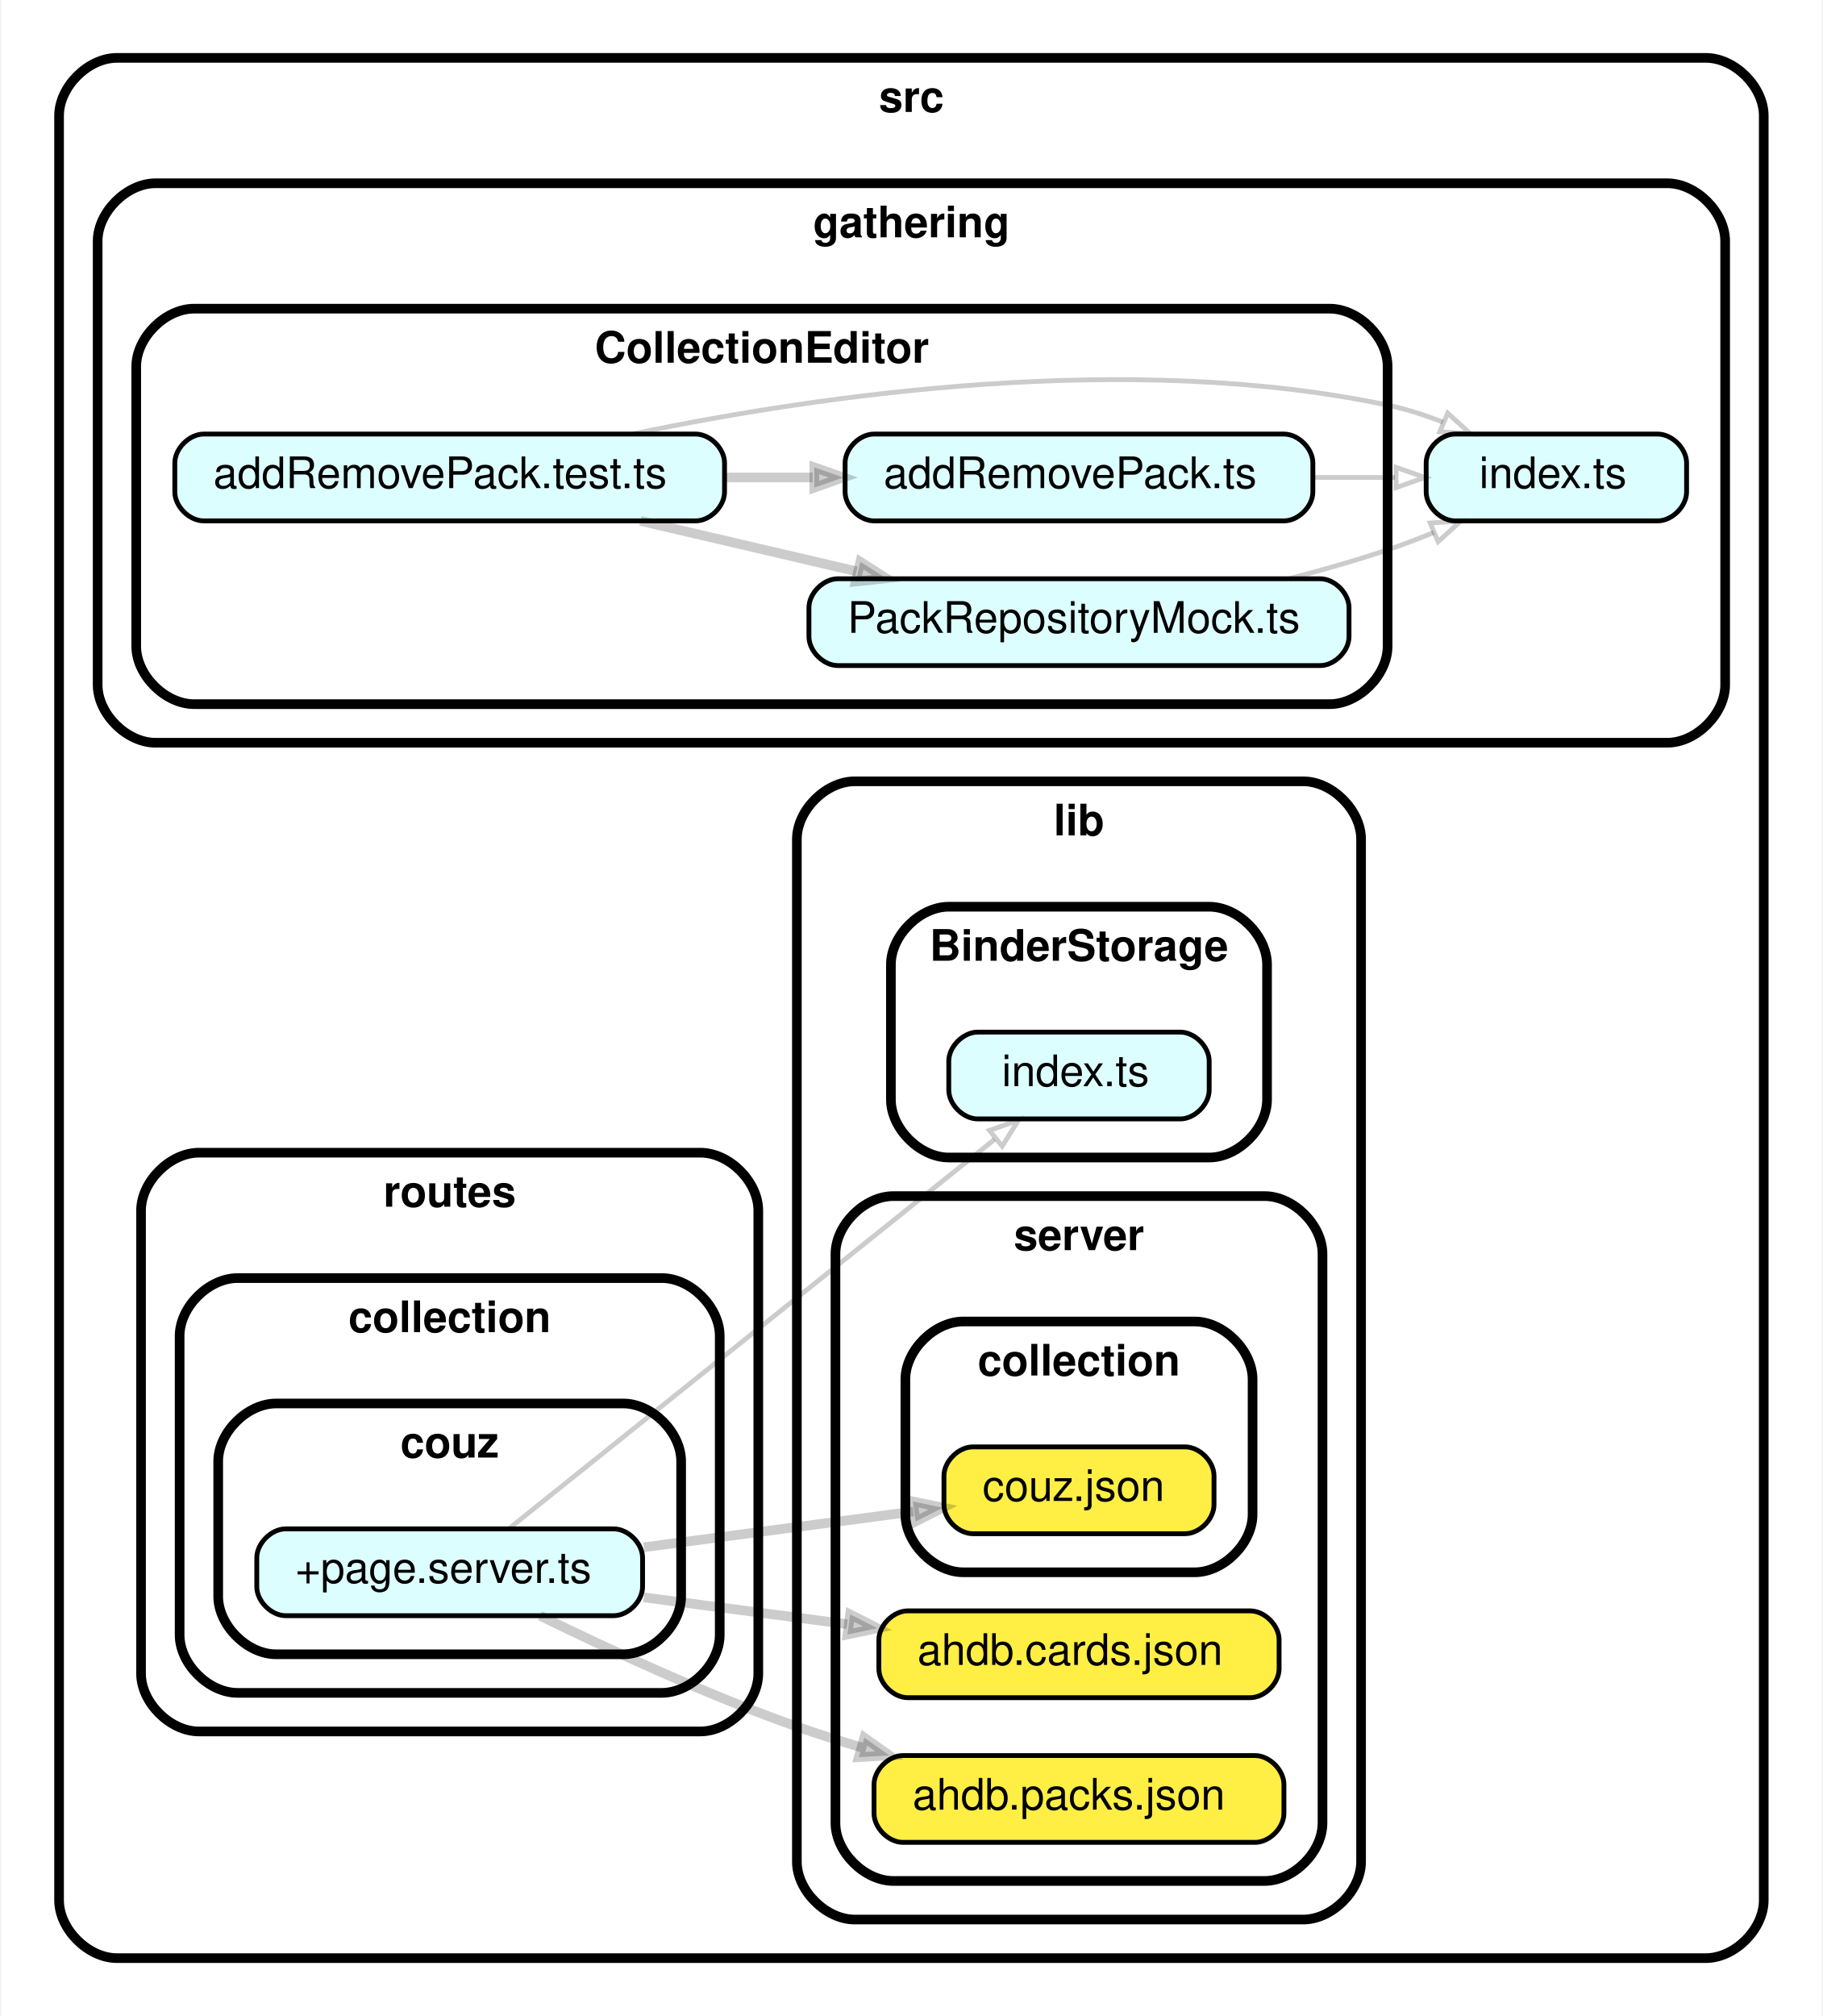
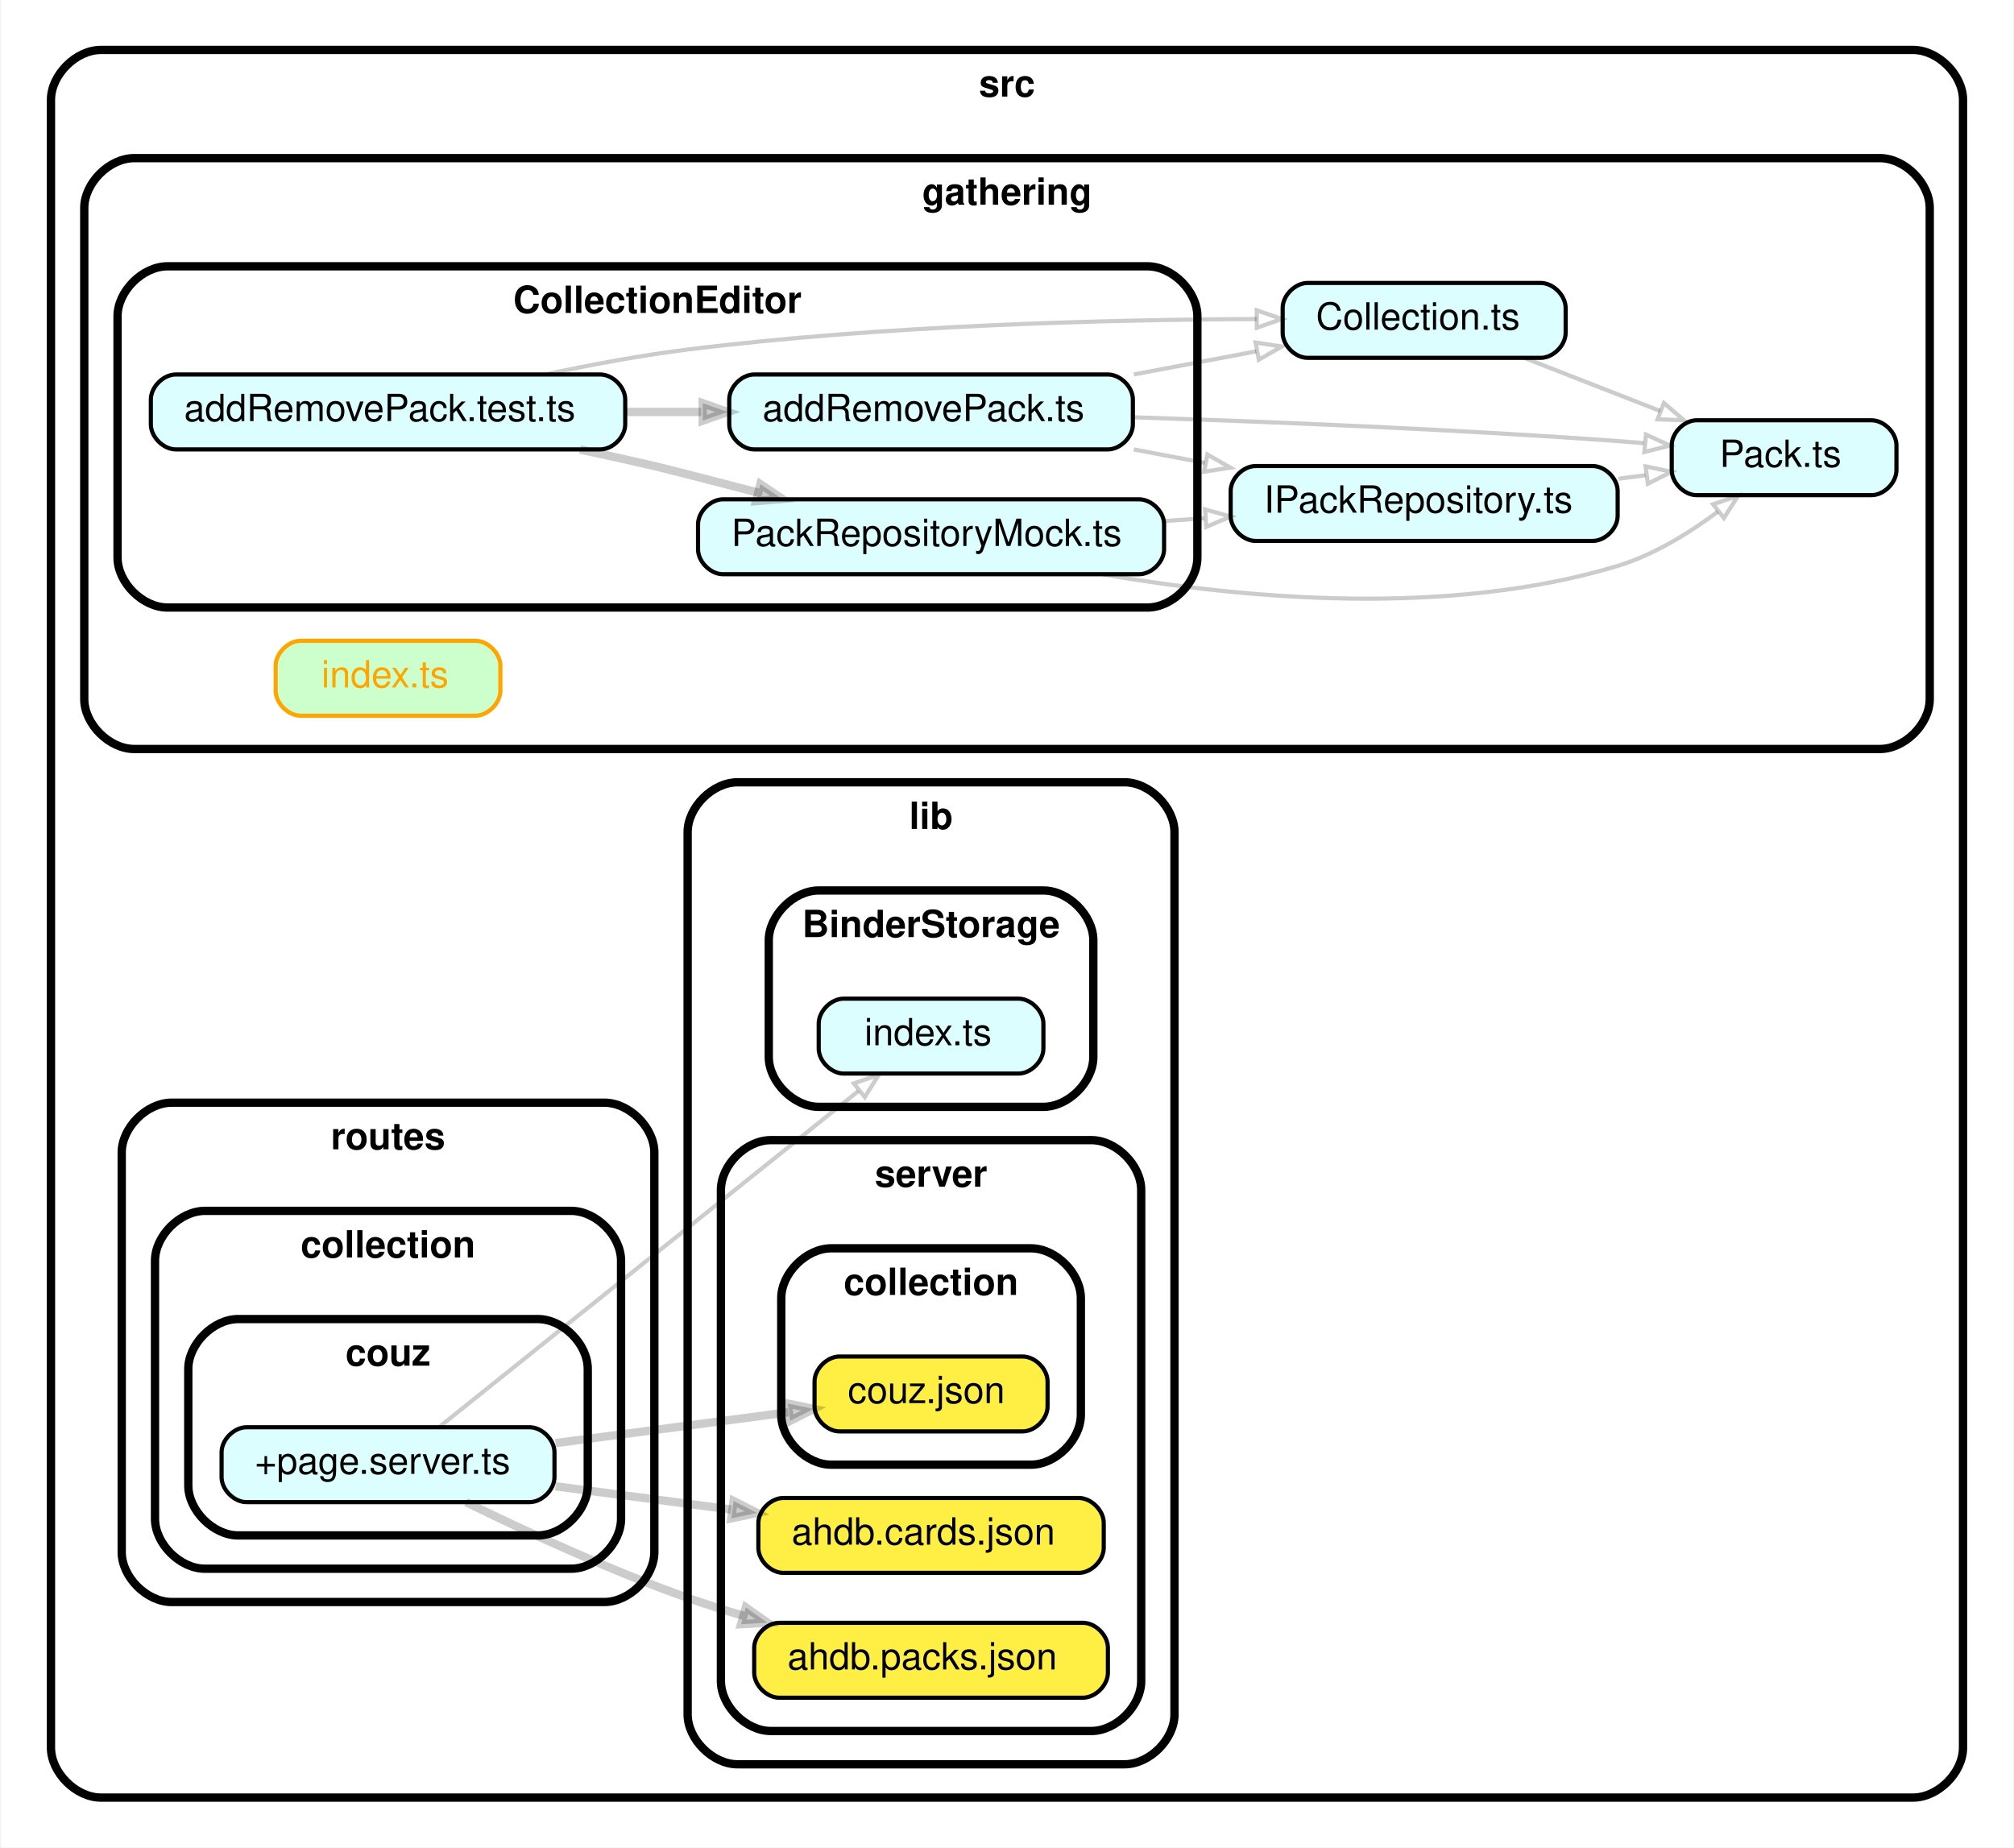
- <svg xmlns="http://www.w3.org/2000/svg" xmlns:xlink="http://www.w3.org/1999/xlink" width="378pt" height="418pt" viewBox="0.00 0.00 377.50 418.00">
-   <g id="graph0" class="graph" transform="scale(1 1) rotate(0) translate(4 414)">
-     <polygon fill="white" stroke="transparent" points="-4,4 -4,-414 373.5,-414 373.5,4 -4,4" />
+ <svg xmlns="http://www.w3.org/2000/svg" xmlns:xlink="http://www.w3.org/1999/xlink" width="484pt" height="444pt" viewBox="0.00 0.00 483.50 444.00">
+   <g id="graph0" class="graph" transform="scale(1 1) rotate(0) translate(4 440)">
+     <polygon fill="white" stroke="transparent" points="-4,4 -4,-440 479.5,-440 479.5,4 -4,4" />
    <g id="clust1" class="cluster">
-       <path fill="#ffffff" stroke="black" stroke-width="2" d="M20,-8C20,-8 349.5,-8 349.5,-8 355.5,-8 361.5,-14 361.5,-20 361.5,-20 361.5,-390 361.5,-390 361.5,-396 355.5,-402 349.5,-402 349.5,-402 20,-402 20,-402 14,-402 8,-396 8,-390 8,-390 8,-20 8,-20 8,-14 14,-8 20,-8" />
-       <text text-anchor="middle" x="184.75" y="-390.8" font-family="Helvetica,sans-Serif" font-weight="bold" font-size="9.00">src</text>
+       <path fill="#ffffff" stroke="black" stroke-width="2" d="M20,-8C20,-8 455.5,-8 455.5,-8 461.5,-8 467.5,-14 467.5,-20 467.5,-20 467.5,-416 467.5,-416 467.5,-422 461.5,-428 455.5,-428 455.5,-428 20,-428 20,-428 14,-428 8,-422 8,-416 8,-416 8,-20 8,-20 8,-14 14,-8 20,-8" />
+       <text text-anchor="middle" x="237.75" y="-416.8" font-family="Helvetica,sans-Serif" font-weight="bold" font-size="9.00">src</text>
+     </g>
+     <g id="clust2" class="cluster">
+       <path fill="#ffffff" stroke="black" stroke-width="2" d="M28,-260C28,-260 447.5,-260 447.5,-260 453.5,-260 459.5,-266 459.5,-272 459.5,-272 459.5,-390 459.5,-390 459.5,-396 453.5,-402 447.5,-402 447.5,-402 28,-402 28,-402 22,-402 16,-396 16,-390 16,-390 16,-272 16,-272 16,-266 22,-260 28,-260" />
+       <text text-anchor="middle" x="237.75" y="-390.8" font-family="Helvetica,sans-Serif" font-weight="bold" font-size="9.00">gathering</text>
+     </g>
+     <g id="clust3" class="cluster">
+       <path fill="#ffffff" stroke="black" stroke-width="2" d="M36,-294C36,-294 271.5,-294 271.5,-294 277.5,-294 283.5,-300 283.5,-306 283.5,-306 283.5,-364 283.5,-364 283.5,-370 277.5,-376 271.5,-376 271.5,-376 36,-376 36,-376 30,-376 24,-370 24,-364 24,-364 24,-306 24,-306 24,-300 30,-294 36,-294" />
+       <text text-anchor="middle" x="153.75" y="-364.8" font-family="Helvetica,sans-Serif" font-weight="bold" font-size="9.00">CollectionEditor</text>
    </g>
    <g id="clust4" class="cluster">
      <path fill="#ffffff" stroke="black" stroke-width="2" d="M173,-16C173,-16 266,-16 266,-16 272,-16 278,-22 278,-28 278,-28 278,-240 278,-240 278,-246 272,-252 266,-252 266,-252 173,-252 173,-252 167,-252 161,-246 161,-240 161,-240 161,-28 161,-28 161,-22 167,-16 173,-16" />
      <text text-anchor="middle" x="219.5" y="-240.8" font-family="Helvetica,sans-Serif" font-weight="bold" font-size="9.00">lib</text>
    </g>
    <g id="clust5" class="cluster">
      <path fill="#ffffff" stroke="black" stroke-width="2" d="M192.5,-174C192.5,-174 246.5,-174 246.5,-174 252.5,-174 258.5,-180 258.5,-186 258.5,-186 258.5,-214 258.5,-214 258.5,-220 252.5,-226 246.5,-226 246.5,-226 192.5,-226 192.5,-226 186.5,-226 180.5,-220 180.5,-214 180.5,-214 180.5,-186 180.5,-186 180.5,-180 186.5,-174 192.5,-174" />
      <text text-anchor="middle" x="219.5" y="-214.8" font-family="Helvetica,sans-Serif" font-weight="bold" font-size="9.00">BinderStorage</text>
    </g>
    <g id="clust6" class="cluster">
      <path fill="#ffffff" stroke="black" stroke-width="2" d="M181,-24C181,-24 258,-24 258,-24 264,-24 270,-30 270,-36 270,-36 270,-154 270,-154 270,-160 264,-166 258,-166 258,-166 181,-166 181,-166 175,-166 169,-160 169,-154 169,-154 169,-36 169,-36 169,-30 175,-24 181,-24" />
      <text text-anchor="middle" x="219.5" y="-154.8" font-family="Helvetica,sans-Serif" font-weight="bold" font-size="9.00">server</text>
    </g>
    <g id="clust7" class="cluster">
      <path fill="#ffffff" stroke="black" stroke-width="2" d="M195.5,-88C195.5,-88 243.5,-88 243.5,-88 249.5,-88 255.5,-94 255.5,-100 255.5,-100 255.5,-128 255.5,-128 255.5,-134 249.5,-140 243.5,-140 243.5,-140 195.5,-140 195.5,-140 189.5,-140 183.5,-134 183.5,-128 183.5,-128 183.5,-100 183.5,-100 183.5,-94 189.5,-88 195.5,-88" />
      <text text-anchor="middle" x="219.5" y="-128.8" font-family="Helvetica,sans-Serif" font-weight="bold" font-size="9.00">collection</text>
    </g>
-     <g id="clust2" class="cluster">
-       <path fill="#ffffff" stroke="black" stroke-width="2" d="M28,-260C28,-260 341.5,-260 341.5,-260 347.5,-260 353.5,-266 353.5,-272 353.5,-272 353.5,-364 353.5,-364 353.5,-370 347.5,-376 341.5,-376 341.5,-376 28,-376 28,-376 22,-376 16,-370 16,-364 16,-364 16,-272 16,-272 16,-266 22,-260 28,-260" />
-       <text text-anchor="middle" x="184.75" y="-364.8" font-family="Helvetica,sans-Serif" font-weight="bold" font-size="9.00">gathering</text>
-     </g>
-     <g id="clust3" class="cluster">
-       <path fill="#ffffff" stroke="black" stroke-width="2" d="M36,-268C36,-268 271.5,-268 271.5,-268 277.5,-268 283.5,-274 283.5,-280 283.5,-280 283.5,-338 283.5,-338 283.5,-344 277.5,-350 271.5,-350 271.5,-350 36,-350 36,-350 30,-350 24,-344 24,-338 24,-338 24,-280 24,-280 24,-274 30,-268 36,-268" />
-       <text text-anchor="middle" x="153.75" y="-338.8" font-family="Helvetica,sans-Serif" font-weight="bold" font-size="9.00">CollectionEditor</text>
-     </g>
    <g id="clust8" class="cluster">
      <path fill="#ffffff" stroke="black" stroke-width="2" d="M37,-55C37,-55 141,-55 141,-55 147,-55 153,-61 153,-67 153,-67 153,-163 153,-163 153,-169 147,-175 141,-175 141,-175 37,-175 37,-175 31,-175 25,-169 25,-163 25,-163 25,-67 25,-67 25,-61 31,-55 37,-55" />
      <text text-anchor="middle" x="89" y="-163.8" font-family="Helvetica,sans-Serif" font-weight="bold" font-size="9.00">routes</text>
    </g>
    <g id="clust9" class="cluster">
      <path fill="#ffffff" stroke="black" stroke-width="2" d="M45,-63C45,-63 133,-63 133,-63 139,-63 145,-69 145,-75 145,-75 145,-137 145,-137 145,-143 139,-149 133,-149 133,-149 45,-149 45,-149 39,-149 33,-143 33,-137 33,-137 33,-75 33,-75 33,-69 39,-63 45,-63" />
      <text text-anchor="middle" x="89" y="-137.8" font-family="Helvetica,sans-Serif" font-weight="bold" font-size="9.00">collection</text>
    </g>
    <g id="clust10" class="cluster">
      <path fill="#ffffff" stroke="black" stroke-width="2" d="M53,-71C53,-71 125,-71 125,-71 131,-71 137,-77 137,-83 137,-83 137,-111 137,-111 137,-117 131,-123 125,-123 125,-123 53,-123 53,-123 47,-123 41,-117 41,-111 41,-111 41,-83 41,-83 41,-77 47,-71 53,-71" />
      <text text-anchor="middle" x="89" y="-111.8" font-family="Helvetica,sans-Serif" font-weight="bold" font-size="9.00">couz</text>
    </g>
    <g id="node1" class="node">
      <g id="a_node1">
-         <a xlink:href="src/gathering/CollectionEditor/PackRepositoryMock.ts" xlink:title="PackRepositoryMock.ts">
-           <path fill="#ddfeff" stroke="black" d="M269.5,-294C269.5,-294 169.5,-294 169.5,-294 166.5,-294 163.5,-291 163.5,-288 163.5,-288 163.5,-282 163.5,-282 163.5,-279 166.5,-276 169.5,-276 169.5,-276 269.5,-276 269.5,-276 272.5,-276 275.5,-279 275.5,-282 275.5,-282 275.5,-288 275.5,-288 275.5,-291 272.5,-294 269.5,-294" />
-           <text text-anchor="start" x="171.5" y="-282.8" font-family="Helvetica,sans-Serif" font-size="9.00">PackRepositoryMock.ts</text>
+         <a xlink:href="src/gathering/Collection.ts" xlink:title="Collection.ts">
+           <path fill="#ddfeff" stroke="black" d="M366,-372C366,-372 310,-372 310,-372 307,-372 304,-369 304,-366 304,-366 304,-360 304,-360 304,-357 307,-354 310,-354 310,-354 366,-354 366,-354 369,-354 372,-357 372,-360 372,-360 372,-366 372,-366 372,-369 369,-372 366,-372" />
+           <text text-anchor="start" x="312" y="-360.8" font-family="Helvetica,sans-Serif" font-size="9.00">Collection.ts</text>
        </a>
      </g>
    </g>
    <g id="node2" class="node">
      <g id="a_node2">
-         <a xlink:href="src/gathering/index.ts" xlink:title="index.ts">
-           <path fill="#ddfeff" stroke="black" d="M339.5,-324C339.5,-324 297.5,-324 297.5,-324 294.5,-324 291.5,-321 291.5,-318 291.5,-318 291.5,-312 291.5,-312 291.5,-309 294.5,-306 297.5,-306 297.5,-306 339.5,-306 339.5,-306 342.5,-306 345.5,-309 345.5,-312 345.5,-312 345.5,-318 345.5,-318 345.5,-321 342.5,-324 339.5,-324" />
-           <text text-anchor="start" x="302.5" y="-312.8" font-family="Helvetica,sans-Serif" font-size="9.00">index.ts</text>
+         <a xlink:href="src/gathering/Pack.ts" xlink:title="Pack.ts">
+           <path fill="#ddfeff" stroke="black" d="M445.5,-339C445.5,-339 403.5,-339 403.5,-339 400.5,-339 397.5,-336 397.5,-333 397.5,-333 397.5,-327 397.5,-327 397.5,-324 400.5,-321 403.5,-321 403.5,-321 445.5,-321 445.5,-321 448.5,-321 451.5,-324 451.5,-327 451.5,-327 451.5,-333 451.5,-333 451.5,-336 448.5,-339 445.5,-339" />
+           <text text-anchor="start" x="409" y="-327.8" font-family="Helvetica,sans-Serif" font-size="9.00">Pack.ts</text>
        </a>
      </g>
    </g>
    <g id="edge1" class="edge">
-       <path fill="none" stroke="#000000" stroke-opacity="0.2" d="M263.16,-294.04C270.02,-295.82 277,-297.81 283.5,-300 286.63,-301.05 289.88,-302.29 293.06,-303.59" />
-       <polygon fill="none" stroke="#000000" stroke-opacity="0.2" points="292.34,-305.56 298.68,-305.97 293.97,-301.69 292.34,-305.56" />
+       <path fill="none" stroke="#000000" stroke-opacity="0.2" d="M362.09,-353.98C372.15,-350.05 384.05,-345.41 394.68,-341.25" />
+       <polygon fill="none" stroke="#000000" stroke-opacity="0.2" points="395.61,-343.15 400.44,-339.01 394.09,-339.23 395.61,-343.15" />
    </g>
    <g id="node3" class="node">
      <g id="a_node3">
-         <a xlink:href="src/gathering/CollectionEditor/addRemovePack.test.ts" xlink:title="addRemovePack.test.ts">
-           <path fill="#ddfeff" stroke="black" d="M140,-324C140,-324 38,-324 38,-324 35,-324 32,-321 32,-318 32,-318 32,-312 32,-312 32,-309 35,-306 38,-306 38,-306 140,-306 140,-306 143,-306 146,-309 146,-312 146,-312 146,-318 146,-318 146,-321 143,-324 140,-324" />
-           <text text-anchor="start" x="40" y="-312.8" font-family="Helvetica,sans-Serif" font-size="9.00">addRemovePack.test.ts</text>
+         <a xlink:href="src/gathering/CollectionEditor/PackRepositoryMock.ts" xlink:title="PackRepositoryMock.ts">
+           <path fill="#ddfeff" stroke="black" d="M269.5,-320C269.5,-320 169.5,-320 169.5,-320 166.5,-320 163.5,-317 163.5,-314 163.5,-314 163.5,-308 163.5,-308 163.5,-305 166.5,-302 169.5,-302 169.5,-302 269.5,-302 269.5,-302 272.5,-302 275.5,-305 275.5,-308 275.5,-308 275.5,-314 275.5,-314 275.5,-317 272.5,-320 269.5,-320" />
+           <text text-anchor="start" x="171.5" y="-308.8" font-family="Helvetica,sans-Serif" font-size="9.00">PackRepositoryMock.ts</text>
        </a>
      </g>
    </g>
    <g id="edge3" class="edge">
-       <path fill="none" stroke="#000000" stroke-width="2" stroke-opacity="0.2" d="M128.55,-306C142.66,-302.71 158.73,-298.95 173.36,-295.54" />
-       <polygon fill="#000000" fill-opacity="0.2" stroke="#000000" stroke-width="2" stroke-opacity="0.2" points="174.16,-297.51 179.53,-294.1 173.21,-293.42 174.16,-297.51" />
-     </g>
-     <g id="edge4" class="edge">
-       <path fill="none" stroke="#000000" stroke-opacity="0.2" d="M127.14,-324.06C166.4,-332.21 229.92,-341.29 283.5,-330 287.31,-329.2 291.22,-327.94 294.96,-326.48" />
-       <polygon fill="none" stroke="#000000" stroke-opacity="0.2" points="295.96,-328.34 300.67,-324.07 294.32,-324.47 295.96,-328.34" />
+       <path fill="none" stroke="#000000" stroke-opacity="0.2" d="M260.86,-301.96C294.64,-296.11 343.72,-291.65 384.5,-304 393.19,-306.63 401.71,-311.91 408.56,-317.02" />
+       <polygon fill="none" stroke="#000000" stroke-opacity="0.2" points="407.43,-318.81 413.45,-320.86 410.03,-315.5 407.43,-318.81" />
    </g>
    <g id="node4" class="node">
      <g id="a_node4">
-         <a xlink:href="src/gathering/CollectionEditor/addRemovePack.ts" xlink:title="addRemovePack.ts">
-           <path fill="#ddfeff" stroke="black" d="M262,-324C262,-324 177,-324 177,-324 174,-324 171,-321 171,-318 171,-318 171,-312 171,-312 171,-309 174,-306 177,-306 177,-306 262,-306 262,-306 265,-306 268,-309 268,-312 268,-312 268,-318 268,-318 268,-321 265,-324 262,-324" />
-           <text text-anchor="start" x="179" y="-312.8" font-family="Helvetica,sans-Serif" font-size="9.00">addRemovePack.ts</text>
+         <a xlink:href="src/gathering/IPackRepository.ts" xlink:title="IPackRepository.ts">
+           <path fill="#ddfeff" stroke="black" d="M378.5,-328C378.5,-328 297.5,-328 297.5,-328 294.5,-328 291.5,-325 291.5,-322 291.5,-322 291.5,-316 291.5,-316 291.5,-313 294.5,-310 297.5,-310 297.5,-310 378.5,-310 378.5,-310 381.5,-310 384.5,-313 384.5,-316 384.5,-316 384.5,-322 384.5,-322 384.5,-325 381.5,-328 378.5,-328" />
+           <text text-anchor="start" x="299.5" y="-316.8" font-family="Helvetica,sans-Serif" font-size="9.00">IPackRepository.ts</text>
        </a>
      </g>
    </g>
    <g id="edge2" class="edge">
-       <path fill="none" stroke="#000000" stroke-width="2" stroke-opacity="0.2" d="M146.36,-315C152.3,-315 158.34,-315 164.26,-315" />
-       <polygon fill="#000000" fill-opacity="0.2" stroke="#000000" stroke-width="2" stroke-opacity="0.2" points="164.62,-317.1 170.62,-315 164.62,-312.9 164.62,-317.1" />
+       <path fill="none" stroke="#000000" stroke-opacity="0.2" d="M275.68,-314.79C278.82,-315 281.98,-315.22 285.11,-315.44" />
+       <polygon fill="none" stroke="#000000" stroke-opacity="0.2" points="285.36,-317.56 291.48,-315.87 285.64,-313.37 285.36,-317.56" />
    </g>
-     <g id="edge5" class="edge">
-       <path fill="none" stroke="#000000" stroke-opacity="0.2" d="M268.15,-315C273.86,-315 279.6,-315 285.03,-315" />
-       <polygon fill="none" stroke="#000000" stroke-opacity="0.2" points="285.24,-317.1 291.24,-315 285.24,-312.9 285.24,-317.1" />
+     <g id="edge10" class="edge">
+       <path fill="none" stroke="#000000" stroke-opacity="0.2" d="M384.71,-324.95C386.89,-325.23 389.06,-325.52 391.18,-325.79" />
+       <polygon fill="none" stroke="#000000" stroke-opacity="0.2" points="391.22,-327.92 397.44,-326.61 391.76,-323.75 391.22,-327.92" />
    </g>
    <g id="node5" class="node">
      <g id="a_node5">
+         <a xlink:href="src/gathering/CollectionEditor/addRemovePack.test.ts" xlink:title="addRemovePack.test.ts">
+           <path fill="#ddfeff" stroke="black" d="M140,-350C140,-350 38,-350 38,-350 35,-350 32,-347 32,-344 32,-344 32,-338 32,-338 32,-335 35,-332 38,-332 38,-332 140,-332 140,-332 143,-332 146,-335 146,-338 146,-338 146,-344 146,-344 146,-347 143,-350 140,-350" />
+           <text text-anchor="start" x="40" y="-338.8" font-family="Helvetica,sans-Serif" font-size="9.00">addRemovePack.test.ts</text>
+         </a>
+       </g>
+     </g>
+     <g id="edge6" class="edge">
+       <path fill="none" stroke="#000000" stroke-opacity="0.2" d="M127.02,-350.05C137.9,-352.38 149.87,-354.61 161,-356 207.76,-361.83 261.99,-363.18 297.76,-363.33" />
+       <polygon fill="none" stroke="#000000" stroke-opacity="0.2" points="297.77,-365.43 303.78,-363.34 297.78,-361.23 297.77,-365.43" />
+     </g>
+     <g id="edge5" class="edge">
+       <path fill="none" stroke="#000000" stroke-width="2" stroke-opacity="0.2" d="M135.14,-331.97C141.16,-330.69 147.24,-329.34 153,-328 155.83,-327.34 166.23,-324.66 177.94,-321.61" />
+       <polygon fill="#000000" fill-opacity="0.2" stroke="#000000" stroke-width="2" stroke-opacity="0.2" points="178.49,-323.64 183.77,-320.09 177.44,-319.57 178.49,-323.64" />
+     </g>
+     <g id="node6" class="node">
+       <g id="a_node6">
+         <a xlink:href="src/gathering/CollectionEditor/addRemovePack.ts" xlink:title="addRemovePack.ts">
+           <path fill="#ddfeff" stroke="black" d="M262,-350C262,-350 177,-350 177,-350 174,-350 171,-347 171,-344 171,-344 171,-338 171,-338 171,-335 174,-332 177,-332 177,-332 262,-332 262,-332 265,-332 268,-335 268,-338 268,-338 268,-344 268,-344 268,-347 265,-350 262,-350" />
+           <text text-anchor="start" x="179" y="-338.8" font-family="Helvetica,sans-Serif" font-size="9.00">addRemovePack.ts</text>
+         </a>
+       </g>
+     </g>
+     <g id="edge4" class="edge">
+       <path fill="none" stroke="#000000" stroke-width="2" stroke-opacity="0.2" d="M146.36,-341C152.3,-341 158.34,-341 164.26,-341" />
+       <polygon fill="#000000" fill-opacity="0.2" stroke="#000000" stroke-width="2" stroke-opacity="0.2" points="164.62,-343.1 170.62,-341 164.62,-338.9 164.62,-343.1" />
+     </g>
+     <g id="edge7" class="edge">
+       <path fill="none" stroke="#000000" stroke-opacity="0.2" d="M268.22,-350.01C278.02,-351.86 288.22,-353.79 297.68,-355.57" />
+       <polygon fill="none" stroke="#000000" stroke-opacity="0.2" points="297.49,-357.68 303.77,-356.73 298.27,-353.55 297.49,-357.68" />
+     </g>
+     <g id="edge9" class="edge">
+       <path fill="none" stroke="#000000" stroke-opacity="0.2" d="M268.27,-339.71C301.01,-338.64 345.42,-336.84 384.5,-334 386.54,-333.85 388.63,-333.68 390.74,-333.5" />
+       <polygon fill="none" stroke="#000000" stroke-opacity="0.2" points="391.3,-335.56 397.09,-332.92 390.92,-331.38 391.3,-335.56" />
+     </g>
+     <g id="edge8" class="edge">
+       <path fill="none" stroke="#000000" stroke-opacity="0.2" d="M268.22,-331.99C273.85,-330.93 279.62,-329.84 285.3,-328.76" />
+       <polygon fill="none" stroke="#000000" stroke-opacity="0.2" points="285.91,-330.78 291.42,-327.61 285.13,-326.66 285.91,-330.78" />
+     </g>
+     <g id="node7" class="node">
+       <g id="a_node7">
+         <a xlink:href="src/gathering/index.ts" xlink:title="no-orphans">
+           <path fill="#ccffcc" stroke="orange" d="M110,-286C110,-286 68,-286 68,-286 65,-286 62,-283 62,-280 62,-280 62,-274 62,-274 62,-271 65,-268 68,-268 68,-268 110,-268 110,-268 113,-268 116,-271 116,-274 116,-274 116,-280 116,-280 116,-283 113,-286 110,-286" />
+           <text text-anchor="start" x="73" y="-274.8" font-family="Helvetica,sans-Serif" font-size="9.00" fill="orange">index.ts</text>
+         </a>
+       </g>
+     </g>
+     <g id="node8" class="node">
+       <g id="a_node8">
        <a xlink:href="src/lib/BinderStorage/index.ts" xlink:title="index.ts">
          <path fill="#ddfeff" stroke="black" d="M240.5,-200C240.5,-200 198.5,-200 198.5,-200 195.5,-200 192.5,-197 192.5,-194 192.5,-194 192.5,-188 192.5,-188 192.5,-185 195.5,-182 198.5,-182 198.5,-182 240.5,-182 240.5,-182 243.5,-182 246.5,-185 246.5,-188 246.5,-188 246.5,-194 246.5,-194 246.5,-197 243.5,-200 240.5,-200" />
          <text text-anchor="start" x="203.5" y="-188.8" font-family="Helvetica,sans-Serif" font-size="9.00">index.ts</text>
        </a>
      </g>
    </g>
-     <g id="node6" class="node">
-       <g id="a_node6">
+     <g id="node9" class="node">
+       <g id="a_node9">
        <a xlink:href="src/lib/server/ahdb.cards.json" xlink:title="ahdb.cards.json">
          <path fill="#ffee44" stroke="black" d="M255,-80C255,-80 184,-80 184,-80 181,-80 178,-77 178,-74 178,-74 178,-68 178,-68 178,-65 181,-62 184,-62 184,-62 255,-62 255,-62 258,-62 261,-65 261,-68 261,-68 261,-74 261,-74 261,-77 258,-80 255,-80" />
          <text text-anchor="start" x="186" y="-68.8" font-family="Helvetica,sans-Serif" font-size="9.00">ahdb.cards.json</text>
        </a>
      </g>
    </g>
-     <g id="node7" class="node">
-       <g id="a_node7">
+     <g id="node10" class="node">
+       <g id="a_node10">
        <a xlink:href="src/lib/server/ahdb.packs.json" xlink:title="ahdb.packs.json">
          <path fill="#ffee44" stroke="black" d="M256,-50C256,-50 183,-50 183,-50 180,-50 177,-47 177,-44 177,-44 177,-38 177,-38 177,-35 180,-32 183,-32 183,-32 256,-32 256,-32 259,-32 262,-35 262,-38 262,-38 262,-44 262,-44 262,-47 259,-50 256,-50" />
          <text text-anchor="start" x="185" y="-38.8" font-family="Helvetica,sans-Serif" font-size="9.00">ahdb.packs.json</text>
        </a>
      </g>
    </g>
-     <g id="node8" class="node">
-       <g id="a_node8">
+     <g id="node11" class="node">
+       <g id="a_node11">
        <a xlink:href="src/lib/server/collection/couz.json" xlink:title="couz.json">
          <path fill="#ffee44" stroke="black" d="M241.5,-114C241.5,-114 197.5,-114 197.5,-114 194.5,-114 191.5,-111 191.5,-108 191.5,-108 191.5,-102 191.5,-102 191.5,-99 194.5,-96 197.5,-96 197.5,-96 241.5,-96 241.5,-96 244.5,-96 247.5,-99 247.5,-102 247.5,-102 247.5,-108 247.5,-108 247.5,-111 244.5,-114 241.5,-114" />
          <text text-anchor="start" x="199.5" y="-102.8" font-family="Helvetica,sans-Serif" font-size="9.00">couz.json</text>
        </a>
      </g>
    </g>
-     <g id="node9" class="node">
-       <g id="a_node9">
+     <g id="node12" class="node">
+       <g id="a_node12">
        <a xlink:href="src/routes/collection/couz/+page.server.ts" xlink:title="+page.server.ts">
          <path fill="#ddfeff" stroke="black" d="M123,-97C123,-97 55,-97 55,-97 52,-97 49,-94 49,-91 49,-91 49,-85 49,-85 49,-82 52,-79 55,-79 55,-79 123,-79 123,-79 126,-79 129,-82 129,-85 129,-85 129,-91 129,-91 129,-94 126,-97 123,-97" />
          <text text-anchor="start" x="57" y="-85.8" font-family="Helvetica,sans-Serif" font-size="9.00">+page.server.ts</text>
        </a>
      </g>
    </g>
-     <g id="edge6" class="edge">
+     <g id="edge11" class="edge">
      <path fill="none" stroke="#000000" stroke-opacity="0.2" d="M101.4,-97.14C124.21,-115.42 175.51,-156.54 201.99,-177.76" />
      <polygon fill="none" stroke="#000000" stroke-opacity="0.2" points="200.94,-179.62 206.94,-181.73 203.57,-176.34 200.94,-179.62" />
    </g>
-     <g id="edge7" class="edge">
+     <g id="edge12" class="edge">
      <path fill="none" stroke="#000000" stroke-width="2" stroke-opacity="0.2" d="M129.25,-82.81C142.57,-81.05 157.57,-79.06 171.43,-77.23" />
      <polygon fill="#000000" fill-opacity="0.2" stroke="#000000" stroke-width="2" stroke-opacity="0.2" points="172.04,-79.27 177.71,-76.4 171.49,-75.1 172.04,-79.27" />
    </g>
-     <g id="edge8" class="edge">
+     <g id="edge13" class="edge">
      <path fill="none" stroke="#000000" stroke-width="2" stroke-opacity="0.2" d="M107.75,-78.99C121.91,-72.05 142.39,-62.57 161,-56 165.31,-54.48 169.85,-53.04 174.41,-51.69" />
      <polygon fill="#000000" fill-opacity="0.2" stroke="#000000" stroke-width="2" stroke-opacity="0.2" points="174.99,-53.7 180.18,-50.03 173.84,-49.67 174.99,-53.7" />
    </g>
-     <g id="edge9" class="edge">
+     <g id="edge14" class="edge">
      <path fill="none" stroke="#000000" stroke-width="2" stroke-opacity="0.2" d="M129.25,-93.19C147.13,-95.56 168.07,-98.33 185.17,-100.59" />
      <polygon fill="#000000" fill-opacity="0.2" stroke="#000000" stroke-width="2" stroke-opacity="0.2" points="185.06,-102.69 191.29,-101.4 185.62,-98.53 185.06,-102.69" />
    </g>
  </g>
</svg>
